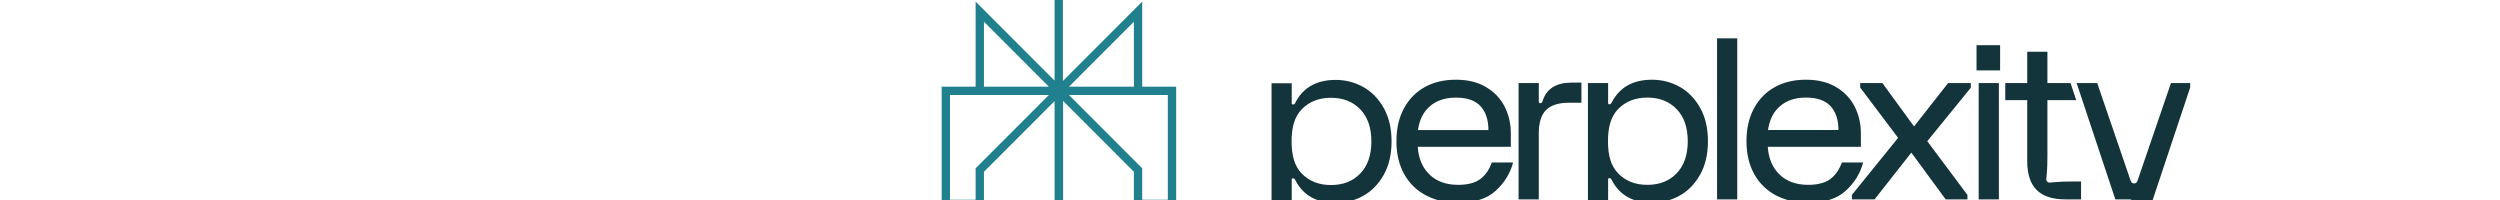
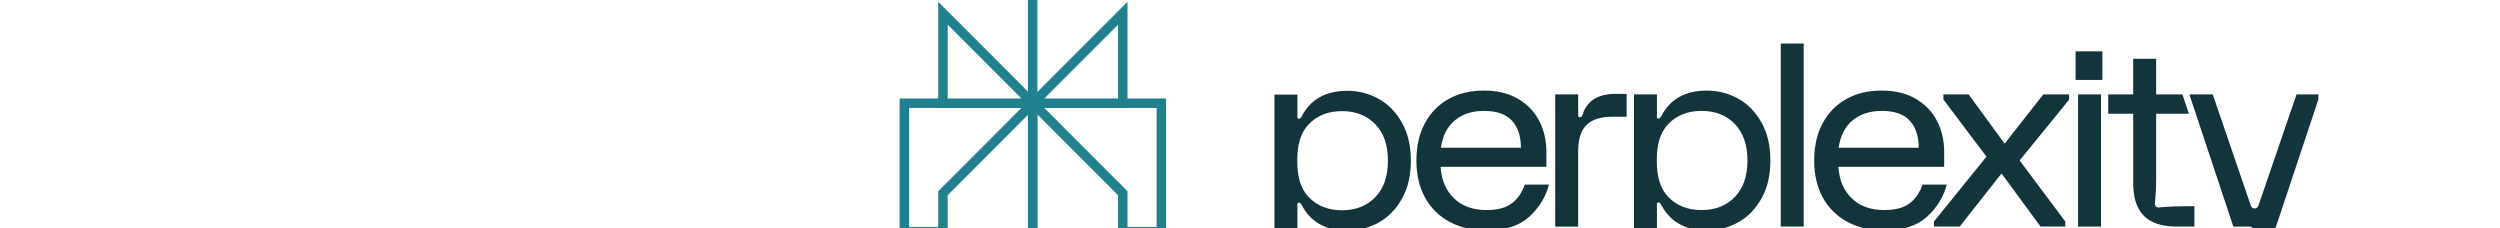
- <svg xmlns="http://www.w3.org/2000/svg" id="Layer_1" data-name="Layer 1" width="300" height="24" viewBox="0 0 74 24">
+ <svg xmlns="http://www.w3.org/2000/svg" id="Layer_1" data-name="Layer 1" width="55" height="5" viewBox="0 0 74 24">
  <defs>
    <style>
      .cls-1 {
        fill: none;
        stroke: #20808d;
        stroke-miterlimit: 10;
      }

      .cls-2 {
        fill: #13343b;
        stroke-width: 0px;
      }
    </style>
  </defs>
  <path class="cls-1" d="m23.566,1.398l-9.495,9.504h9.495V1.398v2.602V1.398Zm-9.496,9.504L4.574,1.398v9.504h9.496Zm-.021-10.902v36m9.517-15.596l-9.495-9.504v13.625l9.495,9.504v-13.625Zm-18.991,0l9.496-9.504v13.625l-9.496,9.504v-13.625ZM.5,10.9v13.57h4.074v-4.066l9.496-9.504H.5Zm13.57,0l9.495,9.504v4.066h4.075v-13.57h-13.57Z" />
  <path class="cls-2" d="m55.46,13.028c.593-1.109,1.422-1.963,2.491-2.564,1.067-.599,2.319-.899,3.755-.899s2.625.295,3.62.886c.996.591,1.741,1.374,2.234,2.349.493.976.74,2.045.74,3.207v1.61h-11.171c.09,1.396.561,2.506,1.413,3.329.852.824,1.996,1.235,3.433,1.235,1.166,0,2.06-.237,2.678-.711.62-.474,1.072-1.131,1.36-1.973h2.558c-.341,1.306-1.036,2.439-2.086,3.396-1.049.958-2.553,1.436-4.509,1.436-1.472,0-2.769-.3-3.891-.899-1.121-.599-1.988-1.454-2.598-2.564-.61-1.11-.915-2.416-.915-3.92s.296-2.809.889-3.919h-.001Zm10.149,2.576c0-1.217-.314-2.169-.942-2.859-.628-.689-1.615-1.033-2.962-1.033-1.256,0-2.284.335-3.082,1.006-.799.671-1.288,1.634-1.467,2.886h8.453Zm6.047-5.637v2.228c0,.126.063.188.189.188.072,0,.125-.018.162-.054.037-.036.072-.107.107-.214.466-1.467,1.624-2.201,3.473-2.201h1.184v2.415h-1.535c-1.203,0-2.1.286-2.693.859-.593.573-.889,1.512-.889,2.819v7.919h-2.423v-13.96h2.425Zm19.342,11.019c-.637,1.118-1.463,1.955-2.477,2.509-1.014.554-2.105.832-3.271.832-2.297,0-3.913-.912-4.846-2.738-.072-.142-.162-.214-.269-.214s-.162.054-.162.161v7.489h-2.423V9.968h2.423v2.389c0,.107.054.161.162.161s.197-.072.269-.214c.933-1.826,2.549-2.738,4.846-2.738,1.166,0,2.257.278,3.271.832,1.014.554,1.839,1.391,2.477,2.51.637,1.118.956,2.466.956,4.039s-.319,2.921-.956,4.04Zm-2.8-7.892c-.889-.922-2.06-1.383-3.513-1.383s-2.625.461-3.513,1.383c-.889.922-1.215,2.206-1.215,3.852s.326,2.931,1.215,3.852c.889.922,2.06,1.383,3.513,1.383s2.625-.46,3.513-1.383c.889-.922,1.333-2.206,1.333-3.852s-.444-2.93-1.333-3.852Zm7.272-8.496v19.327h-2.423V4.6h2.423Zm1.995,8.429c.592-1.109,1.422-1.963,2.491-2.564,1.067-.599,2.319-.899,3.754-.899s2.626.295,3.621.886c.996.591,1.741,1.374,2.234,2.349.494.976.74,2.045.74,3.207v1.61h-11.171c.09,1.396.561,2.506,1.413,3.329.852.824,1.996,1.235,3.433,1.235,1.166,0,2.059-.237,2.678-.711.62-.474,1.072-1.131,1.36-1.973h2.558c-.341,1.306-1.037,2.439-2.086,3.396-1.049.958-2.553,1.436-4.509,1.436-1.472,0-2.769-.3-3.891-.899-1.121-.599-1.988-1.454-2.598-2.564-.61-1.11-.915-2.416-.915-3.92s.296-2.809.889-3.919h-.001Zm10.149,2.576c0-1.217-.314-2.169-.942-2.859-.628-.689-1.615-1.033-2.962-1.033-1.255,0-2.284.335-3.082,1.006-.799.671-1.287,1.634-1.467,2.886h8.453Zm1.613,7.785l5.545-6.846-4.549-6.039v-.537h2.665l3.797,5.207,4.092-5.207h2.718v.564l-5.222,6.416,4.819,6.442v.537h-2.611l-4.119-5.61-4.414,5.61h-2.719v-.537h-.002Zm17.786-17.965v3.021h-2.83v-3.021h2.83Zm-.147,18.503h-2.424v-13.959h2.424v13.959Zm.764-13.959h2.636v-3.758h2.424v3.758h2.774l.681,2.046h-3.455v6.678c0,.912-.023,1.588-.068,2.027-.045.439-.067.703-.067.792,0,.126.035.224.107.295.072.072.17.107.297.107.089,0,.354-.022.794-.067.439-.045,1.117-.067,2.033-.067h.942v2.147h-1.884c-1.544,0-2.693-.375-3.446-1.128-.753-.752-1.131-1.896-1.131-3.436v-7.349h-2.635v-2.046h-.002Zm8.564,0h2.47l4.011,11.711c.055.144.14.333.415.333s.36-.19.414-.333l4.011-11.711h2.304v.537l-5.018,15.059c-.431,1.289-1.036,2.188-1.816,2.698-.781.51-1.688.765-3.197.765h-2.584v-2.147h1.966c.628,0,1.139.022,1.534.067.394.045.646.067.754.067.305,0,.511-.134.62-.402l.754-2.04c.09-.214.098-.375.027-.484-.036-.072-.08-.117-.134-.134-.054-.018-.135-.027-.242-.027h-1.642l-4.645-13.958h-.002Zm-83.162,11.042c-.637,1.118-1.463,1.955-2.477,2.509-1.014.554-2.105.832-3.271.832-2.297,0-3.913-.912-4.846-2.738-.072-.142-.162-.214-.269-.214s-.162.054-.162.161v7.489h-2.423V9.991h2.423v2.389c0,.107.054.161.162.161s.197-.072.269-.214c.932-1.826,2.549-2.738,4.846-2.738,1.166,0,2.257.278,3.271.832,1.014.554,1.839,1.391,2.477,2.509.637,1.118.956,2.466.956,4.04s-.319,2.921-.956,4.039Zm-2.8-7.892c-.889-.922-2.06-1.383-3.513-1.383s-2.625.461-3.513,1.383c-.889.922-1.215,2.206-1.215,3.852s.326,2.931,1.215,3.852c.889.922,2.06,1.383,3.513,1.383s2.625-.46,3.513-1.383c.889-.922,1.333-2.206,1.333-3.852s-.444-2.93-1.333-3.852Z" />
</svg>
